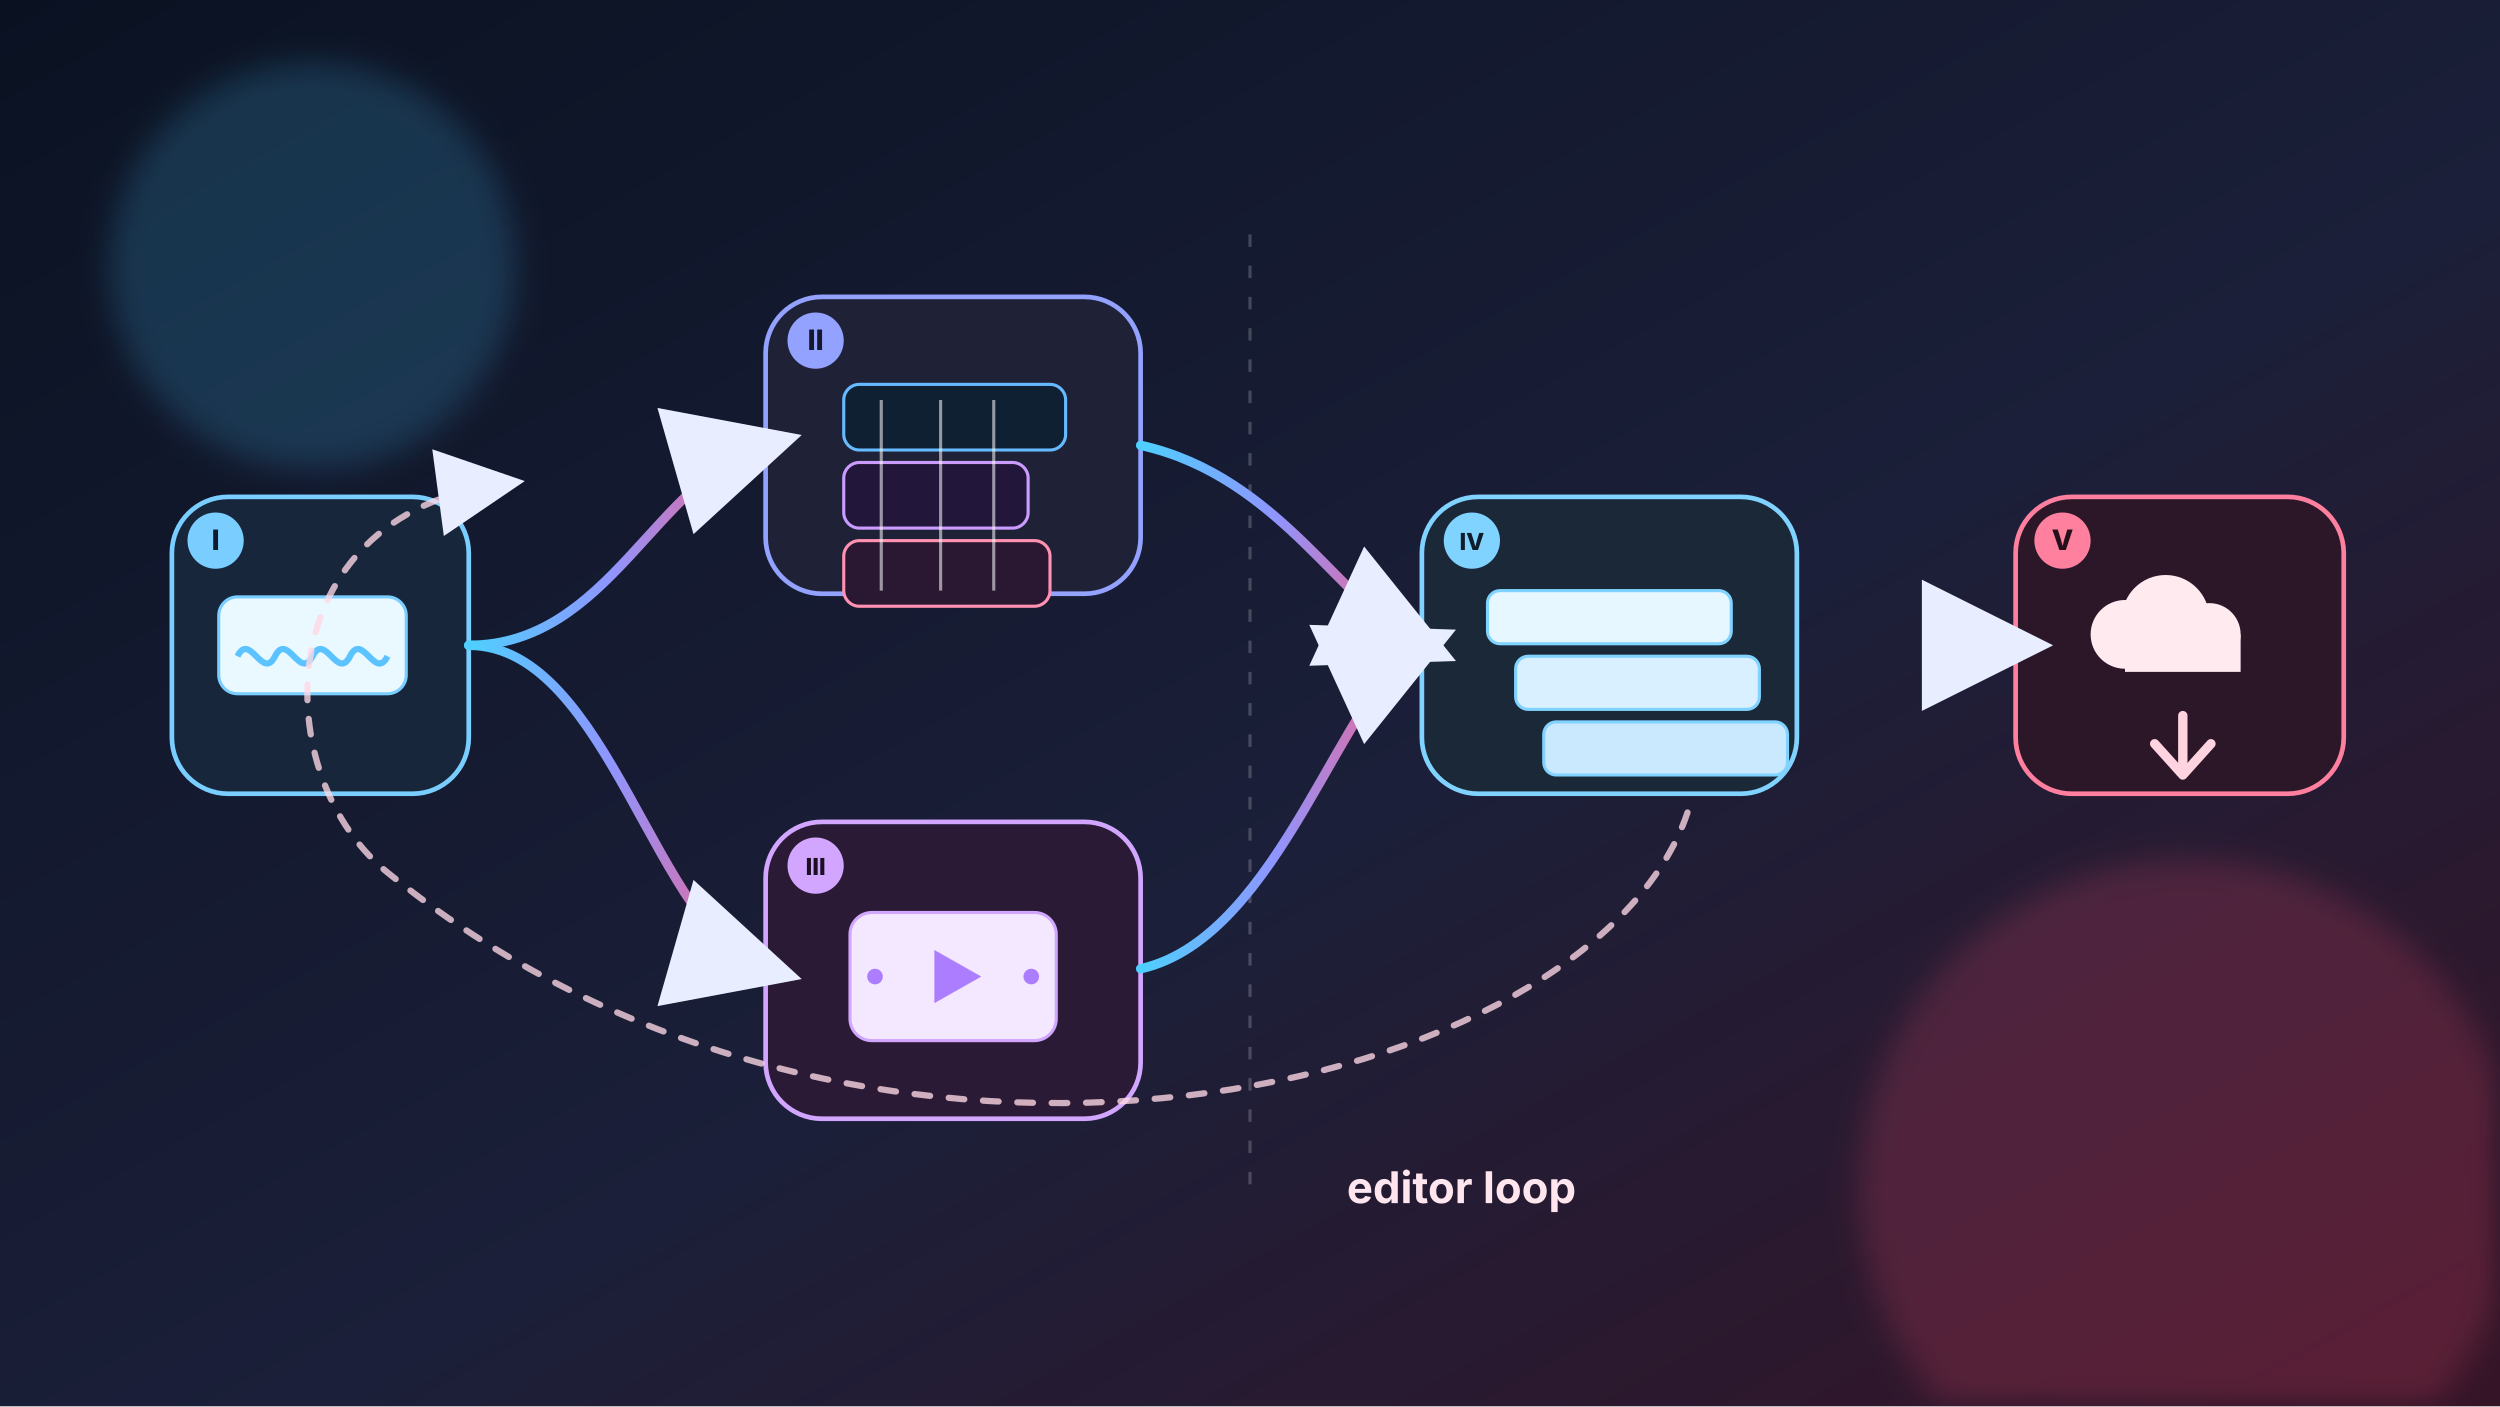
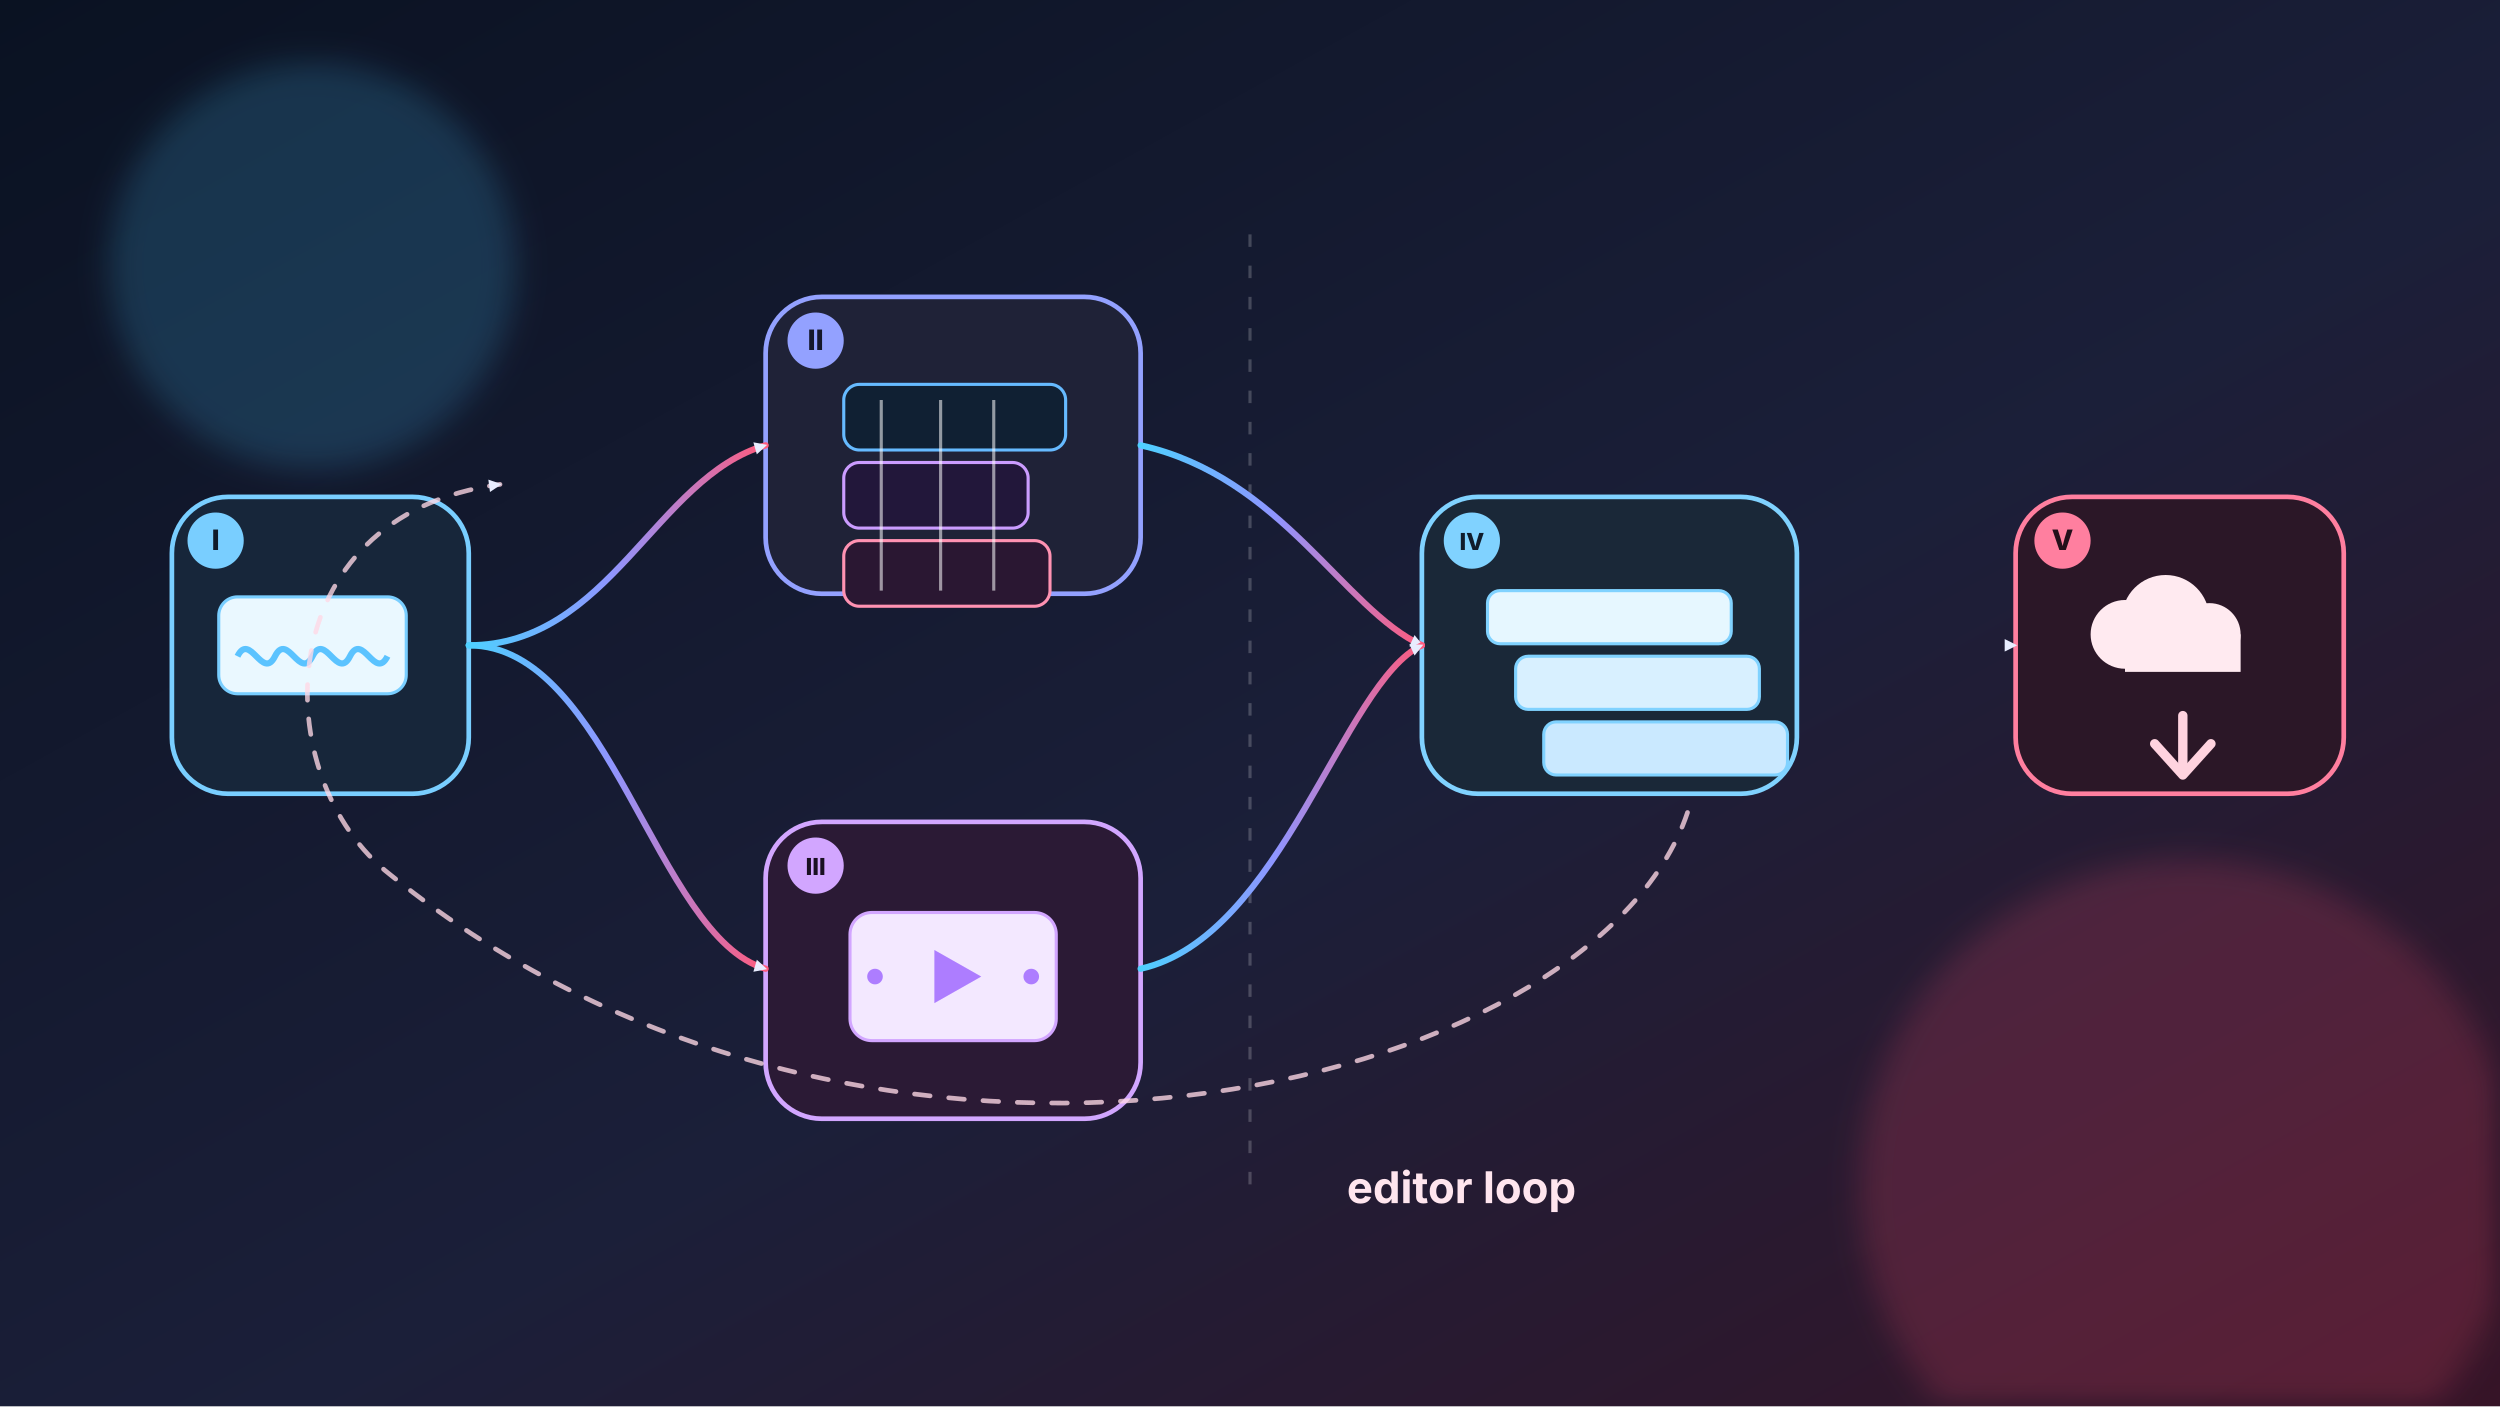
<svg xmlns="http://www.w3.org/2000/svg" width="1600" height="900" viewBox="0 0 1600 900" role="img" aria-labelledby="title desc">
  <defs>
    <linearGradient id="bg" x1="0" y1="0" x2="1" y2="1">
      <stop offset="0%" stop-color="#0a1222" />
      <stop offset="56%" stop-color="#1b1f39" />
      <stop offset="100%" stop-color="#361427" />
    </linearGradient>
    <linearGradient id="line" x1="0" y1="0" x2="1" y2="0">
      <stop offset="0%" stop-color="#4ed0ff" />
      <stop offset="48%" stop-color="#8f95ff" />
      <stop offset="100%" stop-color="#ff5b7d" />
    </linearGradient>
    <filter id="blur" x="-25%" y="-25%" width="150%" height="150%">
      <feGaussianBlur stdDeviation="10" />
    </filter>
-     <marker id="arrow" markerWidth="14" markerHeight="14" refX="10" refY="7" orient="auto">
-       <path d="M0,0 L14,7 L0,14 z" fill="#e8edff" />
+     <marker id="arrow" markerUnits="userSpaceOnUse" markerWidth="8" markerHeight="8" refX="7" refY="4" orient="auto">
+       <path d="M0,0 L8,4 L0,8 z" fill="#e8edff" />
    </marker>
  </defs>
  <rect width="1600" height="900" fill="url(#bg)" />
  <g opacity="0.18" filter="url(#blur)">
    <circle cx="200" cy="170" r="130" fill="#49c6ff" />
    <circle cx="1400" cy="760" r="210" fill="#ff4f72" />
  </g>
  <g fill="none" stroke="#ffffff" stroke-opacity="0.2" stroke-width="2" stroke-dasharray="8 12">
    <line x1="800" y1="150" x2="800" y2="760" />
  </g>
  <g font-family="-apple-system, BlinkMacSystemFont, 'Segoe UI', sans-serif">
    <rect x="110" y="318" width="190" height="190" rx="36" fill="#17263a" stroke="#79ceff" stroke-width="3" />
    <circle cx="138" cy="346" r="18" fill="#79ceff" />
    <text x="138" y="352" text-anchor="middle" font-size="18" font-weight="800" fill="#0f1b2a">I</text>
    <g transform="translate(140 382)">
      <rect x="0" y="0" width="120" height="62" rx="12" fill="#eaf8ff" stroke="#79ceff" stroke-width="2" />
      <path d="M12 38 C20 22, 28 54, 36 38 C44 22, 52 54, 60 38 C68 22, 76 54, 84 38 C92 22, 100 54, 108 38" fill="none" stroke="#5bc3ff" stroke-width="4" />
    </g>
    <rect x="490" y="190" width="240" height="190" rx="36" fill="#1f2237" stroke="#93a1ff" stroke-width="3" />
    <circle cx="522" cy="218" r="18" fill="#93a1ff" />
    <text x="522" y="224" text-anchor="middle" font-size="18" font-weight="800" fill="#15172a">II</text>
    <g transform="translate(540 246)">
      <rect x="0" y="0" width="142" height="42" rx="10" fill="#102033" stroke="#66baff" stroke-width="2" />
      <rect x="0" y="50" width="118" height="42" rx="10" fill="#22173a" stroke="#cb9cff" stroke-width="2" />
      <rect x="0" y="100" width="132" height="42" rx="10" fill="#2a1732" stroke="#ff92b2" stroke-width="2" />
      <line x1="24" y1="10" x2="24" y2="132" stroke="#ffffff" stroke-opacity="0.55" stroke-width="2" />
      <line x1="62" y1="10" x2="62" y2="132" stroke="#ffffff" stroke-opacity="0.55" stroke-width="2" />
      <line x1="96" y1="10" x2="96" y2="132" stroke="#ffffff" stroke-opacity="0.55" stroke-width="2" />
    </g>
    <rect x="490" y="526" width="240" height="190" rx="36" fill="#2b1a35" stroke="#d2a6ff" stroke-width="3" />
    <circle cx="522" cy="554" r="18" fill="#d2a6ff" />
    <text x="522" y="560" text-anchor="middle" font-size="15" font-weight="800" fill="#1a1022">III</text>
    <g transform="translate(544 584)">
      <rect x="0" y="0" width="132" height="82" rx="14" fill="#f3e8ff" stroke="#d2a6ff" stroke-width="2" />
      <polygon points="54,24 54,58 84,41" fill="#ad7dff" />
      <circle cx="16" cy="41" r="5" fill="#ad7dff" />
      <circle cx="116" cy="41" r="5" fill="#ad7dff" />
    </g>
    <rect x="910" y="318" width="240" height="190" rx="36" fill="#1a2838" stroke="#80d2ff" stroke-width="3" />
    <circle cx="942" cy="346" r="18" fill="#80d2ff" />
    <text x="942" y="352" text-anchor="middle" font-size="15" font-weight="800" fill="#0f1c2b">IV</text>
    <g transform="translate(952 378)">
      <rect x="0" y="0" width="156" height="34" rx="8" fill="#e6f7ff" stroke="#80d2ff" stroke-width="2" />
      <rect x="18" y="42" width="156" height="34" rx="8" fill="#d8f0ff" stroke="#80d2ff" stroke-width="2" />
      <rect x="36" y="84" width="156" height="34" rx="8" fill="#cae9ff" stroke="#80d2ff" stroke-width="2" />
    </g>
    <rect x="1290" y="318" width="210" height="190" rx="36" fill="#2b1727" stroke="#ff7f9f" stroke-width="3" />
    <circle cx="1320" cy="346" r="18" fill="#ff7f9f" />
    <text x="1320" y="352" text-anchor="middle" font-size="18" font-weight="800" fill="#240f1a">V</text>
    <g transform="translate(1326 372)">
      <circle cx="34" cy="34" r="22" fill="#ffeaf0" />
      <circle cx="60" cy="24" r="28" fill="#ffeaf0" />
      <circle cx="88" cy="34" r="20" fill="#ffeaf0" />
      <rect x="34" y="34" width="74" height="24" fill="#ffeaf0" />
      <path d="M71 86 L71 122" stroke="#ffd3df" stroke-width="6" stroke-linecap="round" />
      <path d="M53 104 L71 124 L89 104" fill="none" stroke="#ffd3df" stroke-width="6" stroke-linecap="round" stroke-linejoin="round" />
    </g>
  </g>
-   <g stroke="url(#line)" stroke-width="6" fill="none" marker-end="url(#arrow)" stroke-linecap="round">
+   <g stroke="url(#line)" stroke-width="4" fill="none" marker-end="url(#arrow)" stroke-linecap="round">
    <path d="M300 413 C390 413, 420 305, 490 285" />
    <path d="M300 413 C390 413, 420 600, 490 620" />
    <path d="M730 285 C820 305, 860 390, 910 413" />
    <path d="M730 620 C820 600, 860 436, 910 413" />
    <path d="M1150 413 L1290 413" />
  </g>
-   <g stroke="#ffd8e5" stroke-opacity="0.78" stroke-width="4" fill="none" marker-end="url(#arrow)" stroke-linecap="round" stroke-dasharray="10 12">
+   <g stroke="#ffd8e5" stroke-opacity="0.78" stroke-width="3" fill="none" marker-end="url(#arrow)" stroke-linecap="round" stroke-dasharray="10 12">
    <path d="M1080 520 C1020 700, 560 810, 250 560 C170 498, 170 330, 320 310" />
  </g>
  <text x="862" y="770" font-family="-apple-system, BlinkMacSystemFont, 'Segoe UI', sans-serif" font-size="28" font-weight="700" fill="#ffe5ee">editor loop</text>
</svg>
